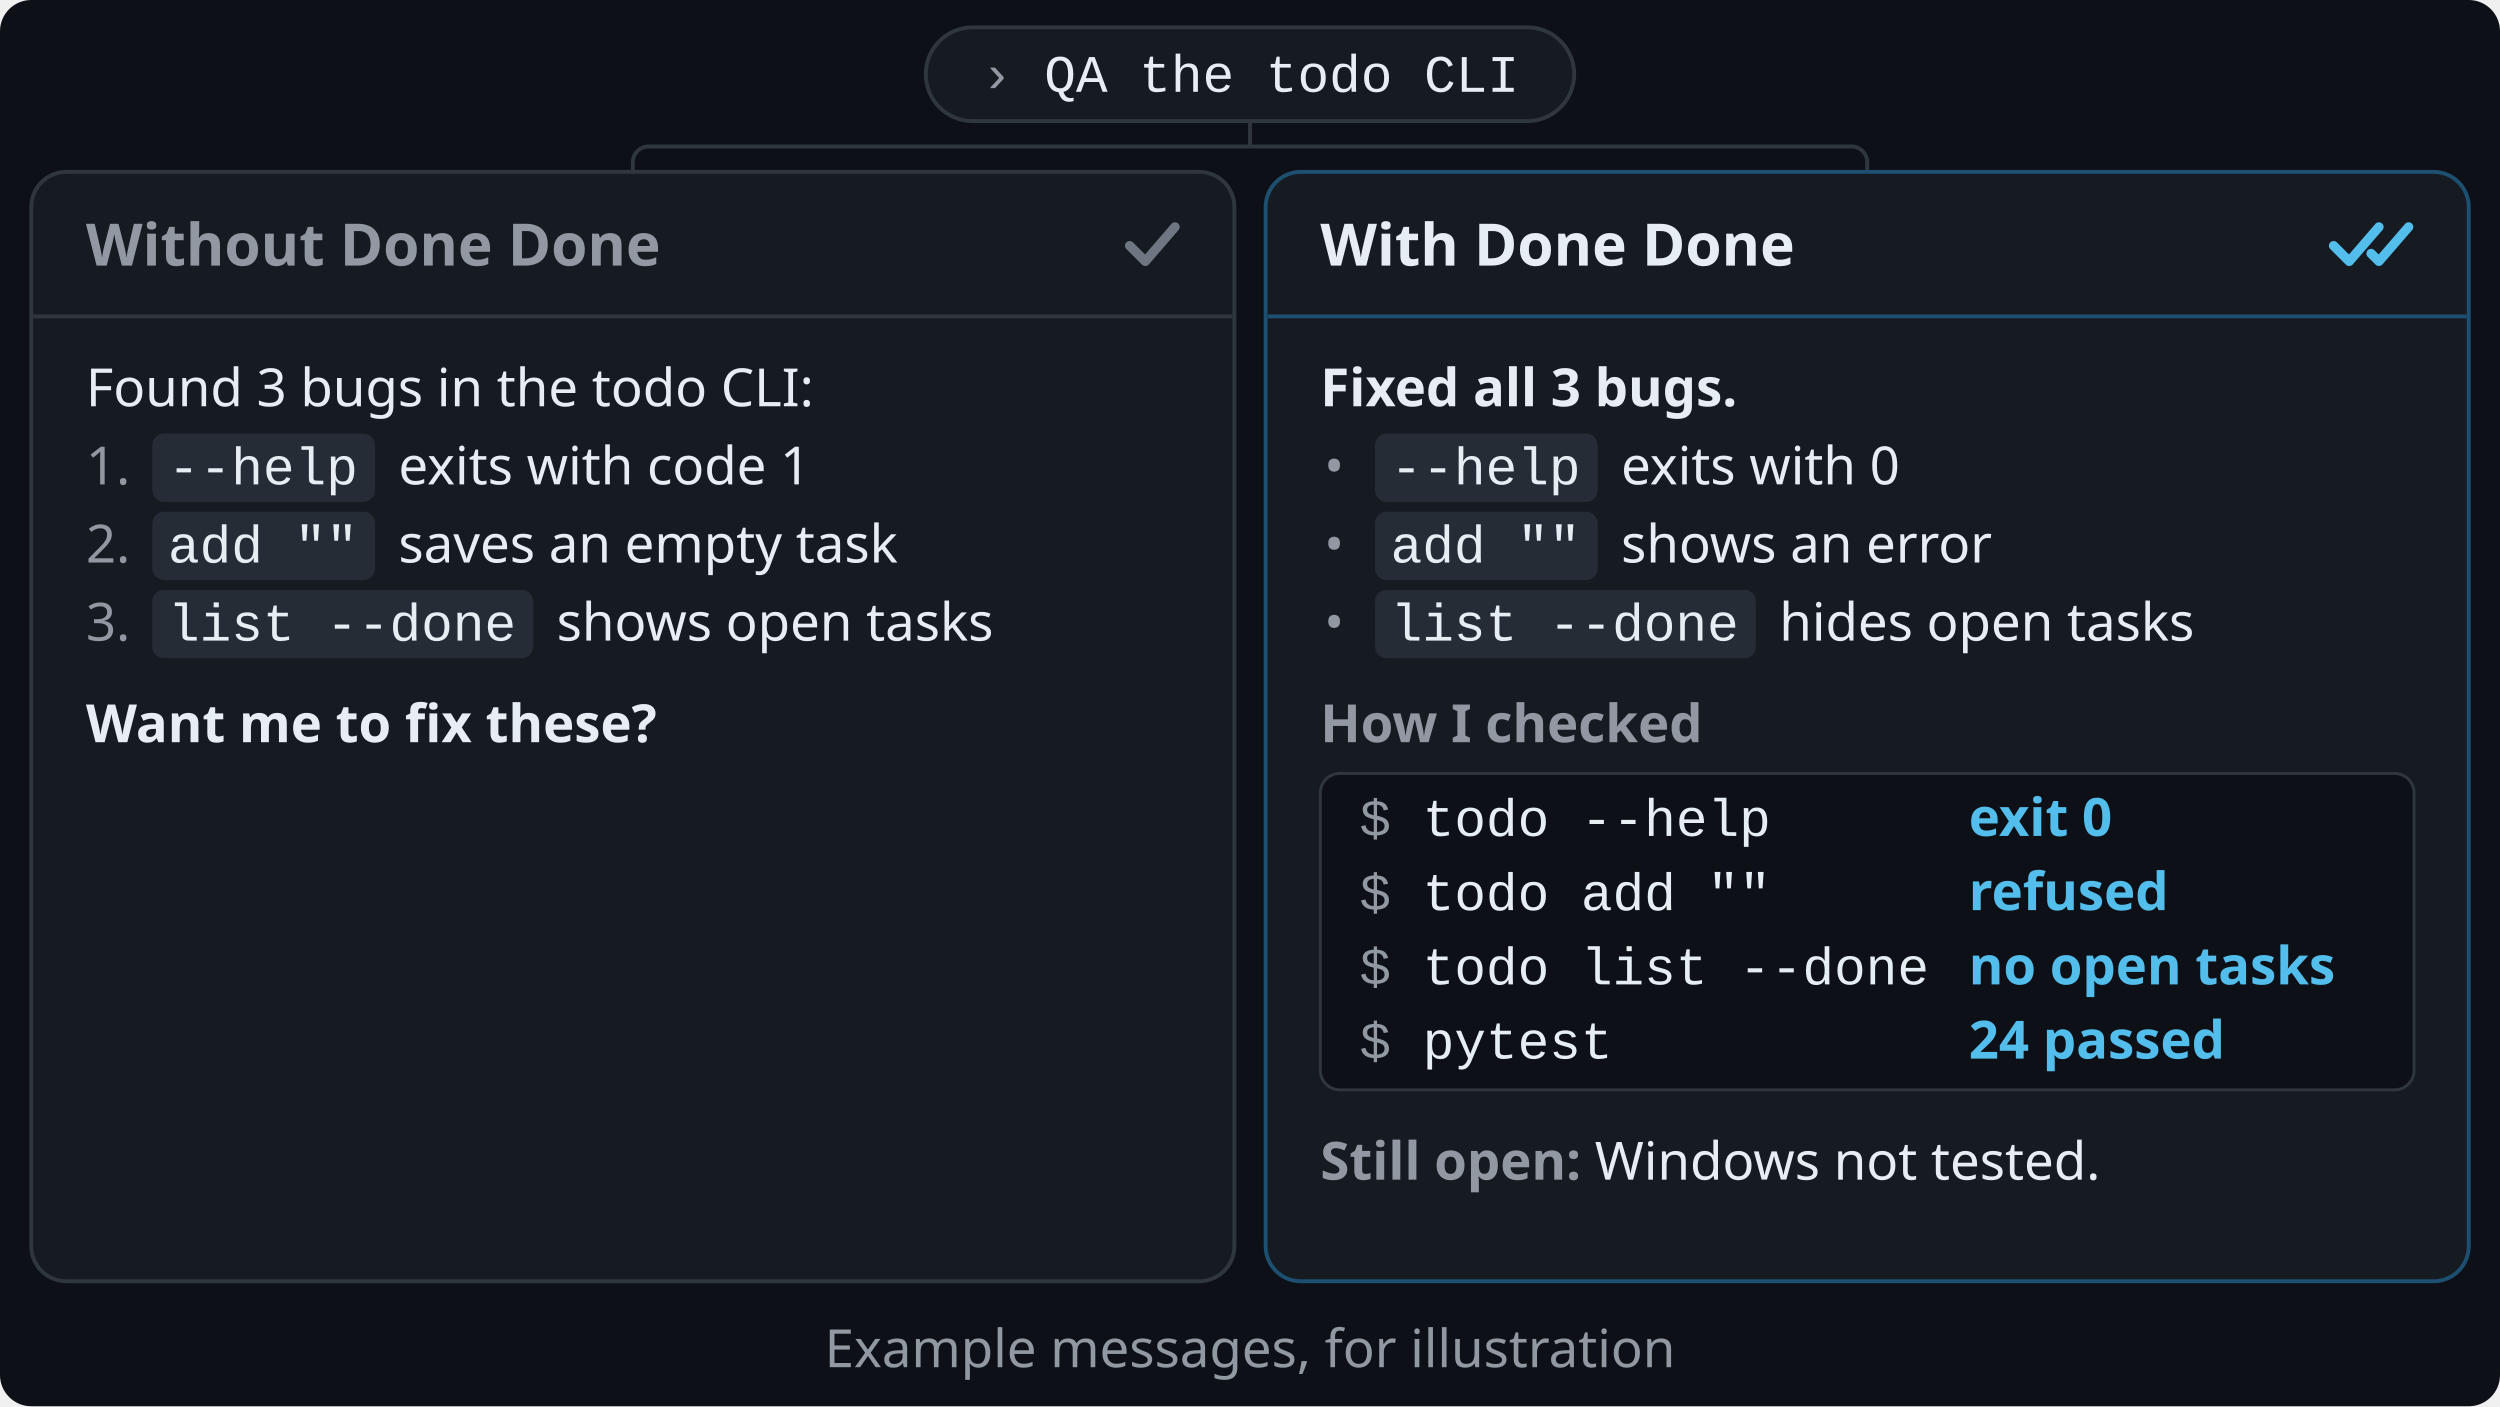
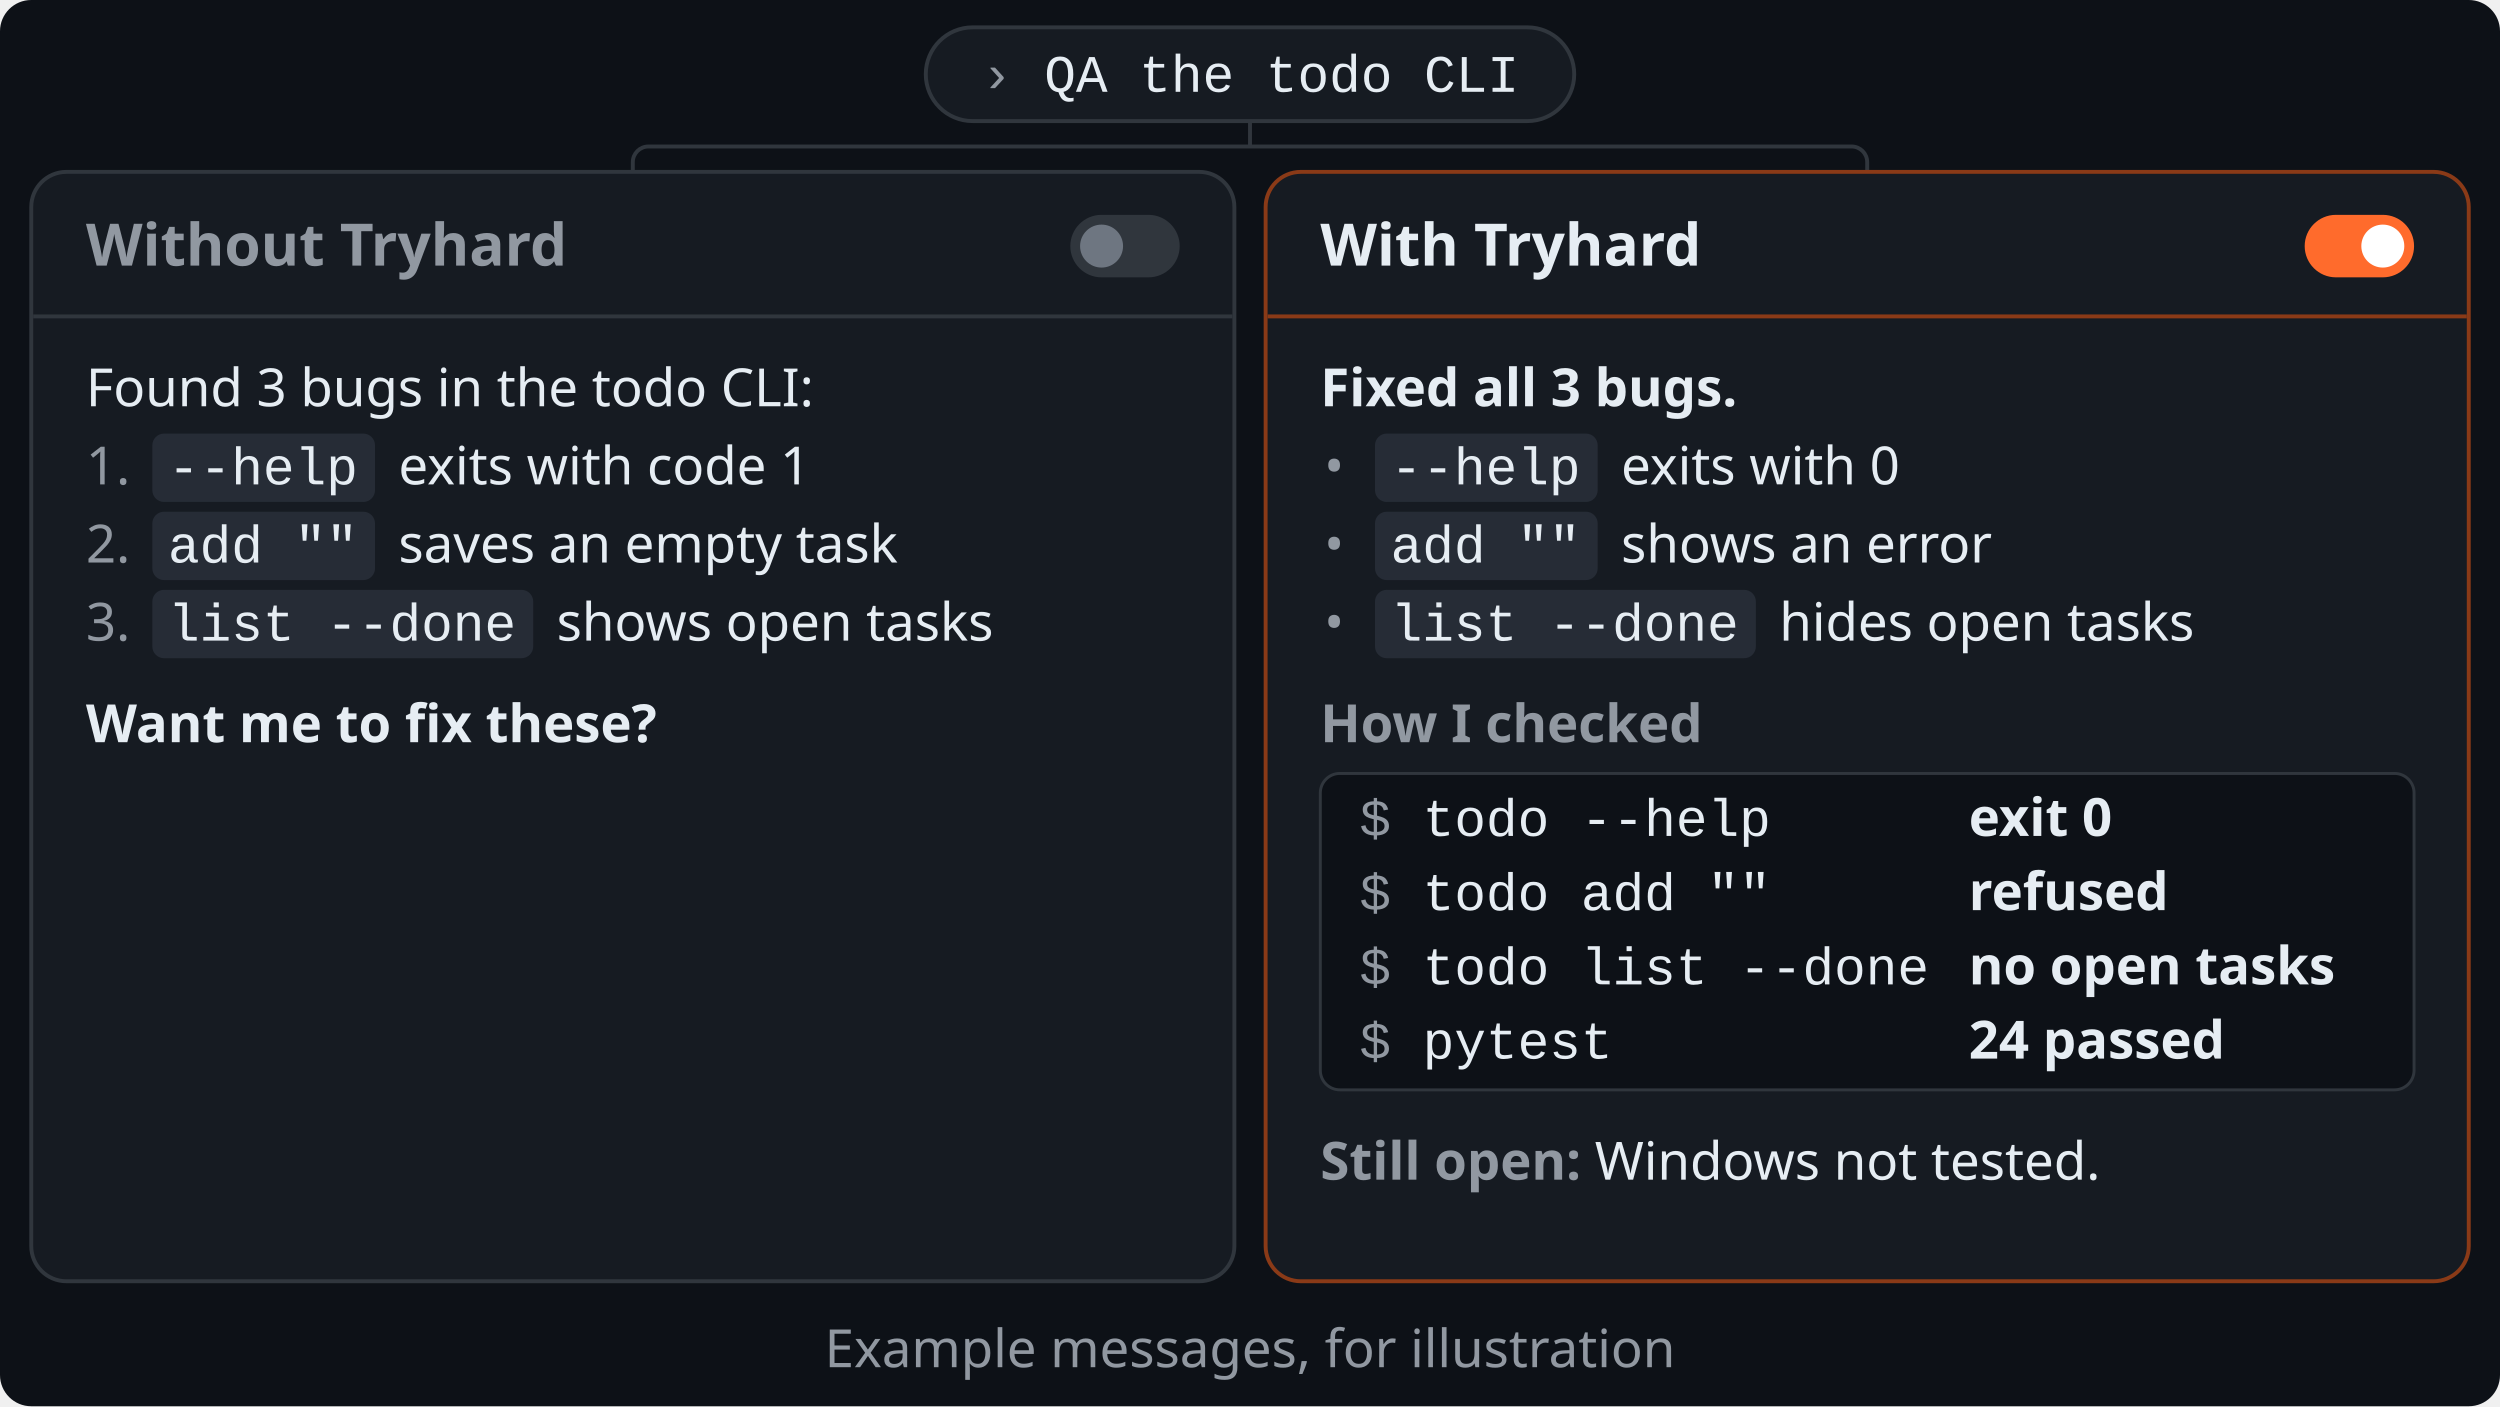
<svg xmlns="http://www.w3.org/2000/svg" width="1280" height="720" viewBox="0 0 1280 720" role="img" aria-labelledby="title desc">
  <style>
    .sans { font-family: -apple-system, BlinkMacSystemFont, 'Segoe UI', 'Noto Sans', Helvetica, Arial, sans-serif; }
    .mono { font-family: ui-monospace, SFMono-Regular, 'SF Mono', Menlo, Consolas, 'Liberation Mono', monospace; }
    .page { fill: #0d1117; }
    .panel { fill: #161b22; stroke: #30363d; stroke-width: 2; }
-     .panel-done { fill: #161b22; stroke: #1d4f70; stroke-width: 2; }
+     .panel-done { fill: #161b22; stroke: #8a3a17; stroke-width: 2; }
    .line { fill: none; stroke: #30363d; stroke-width: 2; }
-     .line-done { fill: none; stroke: #1d4f70; stroke-width: 2; }
+     .line-done { fill: none; stroke: #8a3a17; stroke-width: 2; }
    .chip { fill: #262c36; }
    .block { fill: #0d1117; stroke: #30363d; stroke-width: 1.5; }
    .ink { fill: #e6edf3; }
    .muted { fill: #9198a1; }
-     .blue { fill: #53bdeb; }
-     .tick { fill: none; stroke-linecap: round; stroke-linejoin: round; }
-     .tick-blue { stroke: #53bdeb; }
-     .tick-grey { stroke: #6e7681; }
+     .hot { fill: #ff6b2c; }
+     .knob { fill: #ffffff; }
+     .off { fill: #30363d; }
+     .off-knob { fill: #6e7681; }
  </style>
  <rect class="page" width="1280" height="720" rx="16" />
  <rect class="panel" x="474" y="14" width="332" height="48" rx="24" />
  <text class="mono ink" x="640" y="47" font-size="27" text-anchor="middle">
    <tspan class="muted">›</tspan> QA the todo CLI</text>
  <path class="line" d="M640 62V75M324 88V83a8 8 0 0 1 8-8H948a8 8 0 0 1 8 8V88" />
  <rect class="panel" x="16" y="88" width="616" height="568" rx="18" />
-   <text class="sans muted" x="44" y="136" font-size="30" font-weight="700">Without Done Done</text>
-   <g transform="translate(590 125) scale(0.4) translate(-35 -50)">
-     <path class="tick tick-grey" stroke-width="12" d="M6 52 26 72 64 28" />
-   </g>
+   <text class="sans muted" x="44" y="136" font-size="30" font-weight="700">Without Tryhard</text>
+   <rect class="off" x="548" y="110" width="56" height="32" rx="16" />
+   <circle class="off-knob" cx="564" cy="126" r="11" />
  <path class="line" d="M17 162H631" />
  <text class="sans ink" x="44" y="208" font-size="27">Found 3 bugs in the todo CLI:</text>
  <text class="sans muted" x="44" y="248" font-size="27">1.</text>
  <rect class="chip" x="78" y="222" width="114" height="35" rx="6" />
  <text class="mono ink" x="86" y="248" font-size="27">--help</text>
  <text class="sans ink" x="204" y="248" font-size="27">exits with code 1</text>
  <text class="sans muted" x="44" y="288" font-size="27">2.</text>
  <rect class="chip" x="78" y="262" width="114" height="35" rx="6" />
  <text class="mono ink" x="86" y="288" font-size="27">add ""</text>
  <text class="sans ink" x="204" y="288" font-size="27">saves an empty task</text>
  <text class="sans muted" x="44" y="328" font-size="27">3.</text>
  <rect class="chip" x="78" y="302" width="195" height="35" rx="6" />
  <text class="mono ink" x="86" y="328" font-size="27">list --done</text>
  <text class="sans ink" x="285" y="328" font-size="27">shows open tasks</text>
  <text class="sans ink" x="44" y="380" font-size="27" font-weight="600">Want me to fix these?</text>
  <rect class="panel-done" x="648" y="88" width="616" height="568" rx="18" />
-   <text class="sans ink" x="676" y="136" font-size="30" font-weight="700">With Done Done</text>
-   <g transform="translate(1214 125) scale(0.4) translate(-54 -50)">
-     <path class="tick tick-blue" stroke-width="12" d="M6 52 26 72 64 28M54 62 64 72 102 28" />
-   </g>
+   <text class="sans ink" x="676" y="136" font-size="30" font-weight="700">With Tryhard</text>
+   <rect class="hot" x="1180" y="110" width="56" height="32" rx="16" />
+   <circle class="knob" cx="1220" cy="126" r="11" />
  <path class="line-done" d="M649 162H1263" />
  <text class="sans ink" x="676" y="208" font-size="27" font-weight="700">Fixed all 3 bugs.</text>
  <text class="sans muted" x="678" y="248" font-size="27">•</text>
  <rect class="chip" x="704" y="222" width="114" height="35" rx="6" />
  <text class="mono ink" x="712" y="248" font-size="27">--help</text>
  <text class="sans ink" x="830" y="248" font-size="27">exits with 0</text>
  <text class="sans muted" x="678" y="288" font-size="27">•</text>
  <rect class="chip" x="704" y="262" width="114" height="35" rx="6" />
  <text class="mono ink" x="712" y="288" font-size="27">add ""</text>
  <text class="sans ink" x="830" y="288" font-size="27">shows an error</text>
  <text class="sans muted" x="678" y="328" font-size="27">•</text>
  <rect class="chip" x="704" y="302" width="195" height="35" rx="6" />
  <text class="mono ink" x="712" y="328" font-size="27">list --done</text>
  <text class="sans ink" x="911" y="328" font-size="27">hides open tasks</text>
  <text class="sans muted" x="676" y="380" font-size="27" font-weight="600">How I checked</text>
  <rect class="block" x="676" y="396" width="560" height="162" rx="10" />
  <text class="mono ink" x="696" y="428" font-size="27">
    <tspan class="muted">$</tspan> todo --help</text>
-   <text class="sans blue" x="1008" y="428" font-size="27" font-weight="600">exit 0</text>
+   <text class="sans ink" x="1008" y="428" font-size="27" font-weight="600">exit 0</text>
  <text class="mono ink" x="696" y="466" font-size="27">
    <tspan class="muted">$</tspan> todo add ""</text>
-   <text class="sans blue" x="1008" y="466" font-size="27" font-weight="600">refused</text>
+   <text class="sans ink" x="1008" y="466" font-size="27" font-weight="600">refused</text>
  <text class="mono ink" x="696" y="504" font-size="27">
    <tspan class="muted">$</tspan> todo list --done</text>
-   <text class="sans blue" x="1008" y="504" font-size="27" font-weight="600">no open tasks</text>
+   <text class="sans ink" x="1008" y="504" font-size="27" font-weight="600">no open tasks</text>
  <text class="mono ink" x="696" y="542" font-size="27">
    <tspan class="muted">$</tspan> pytest</text>
-   <text class="sans blue" x="1008" y="542" font-size="27" font-weight="600">24 passed</text>
+   <text class="sans ink" x="1008" y="542" font-size="27" font-weight="600">24 passed</text>
  <text class="sans ink" x="676" y="604" font-size="27">
    <tspan class="muted" font-weight="600">Still open:</tspan> Windows not tested.</text>
  <text class="sans muted" x="640" y="700" font-size="27" text-anchor="middle">Example messages, for illustration</text>
</svg>
